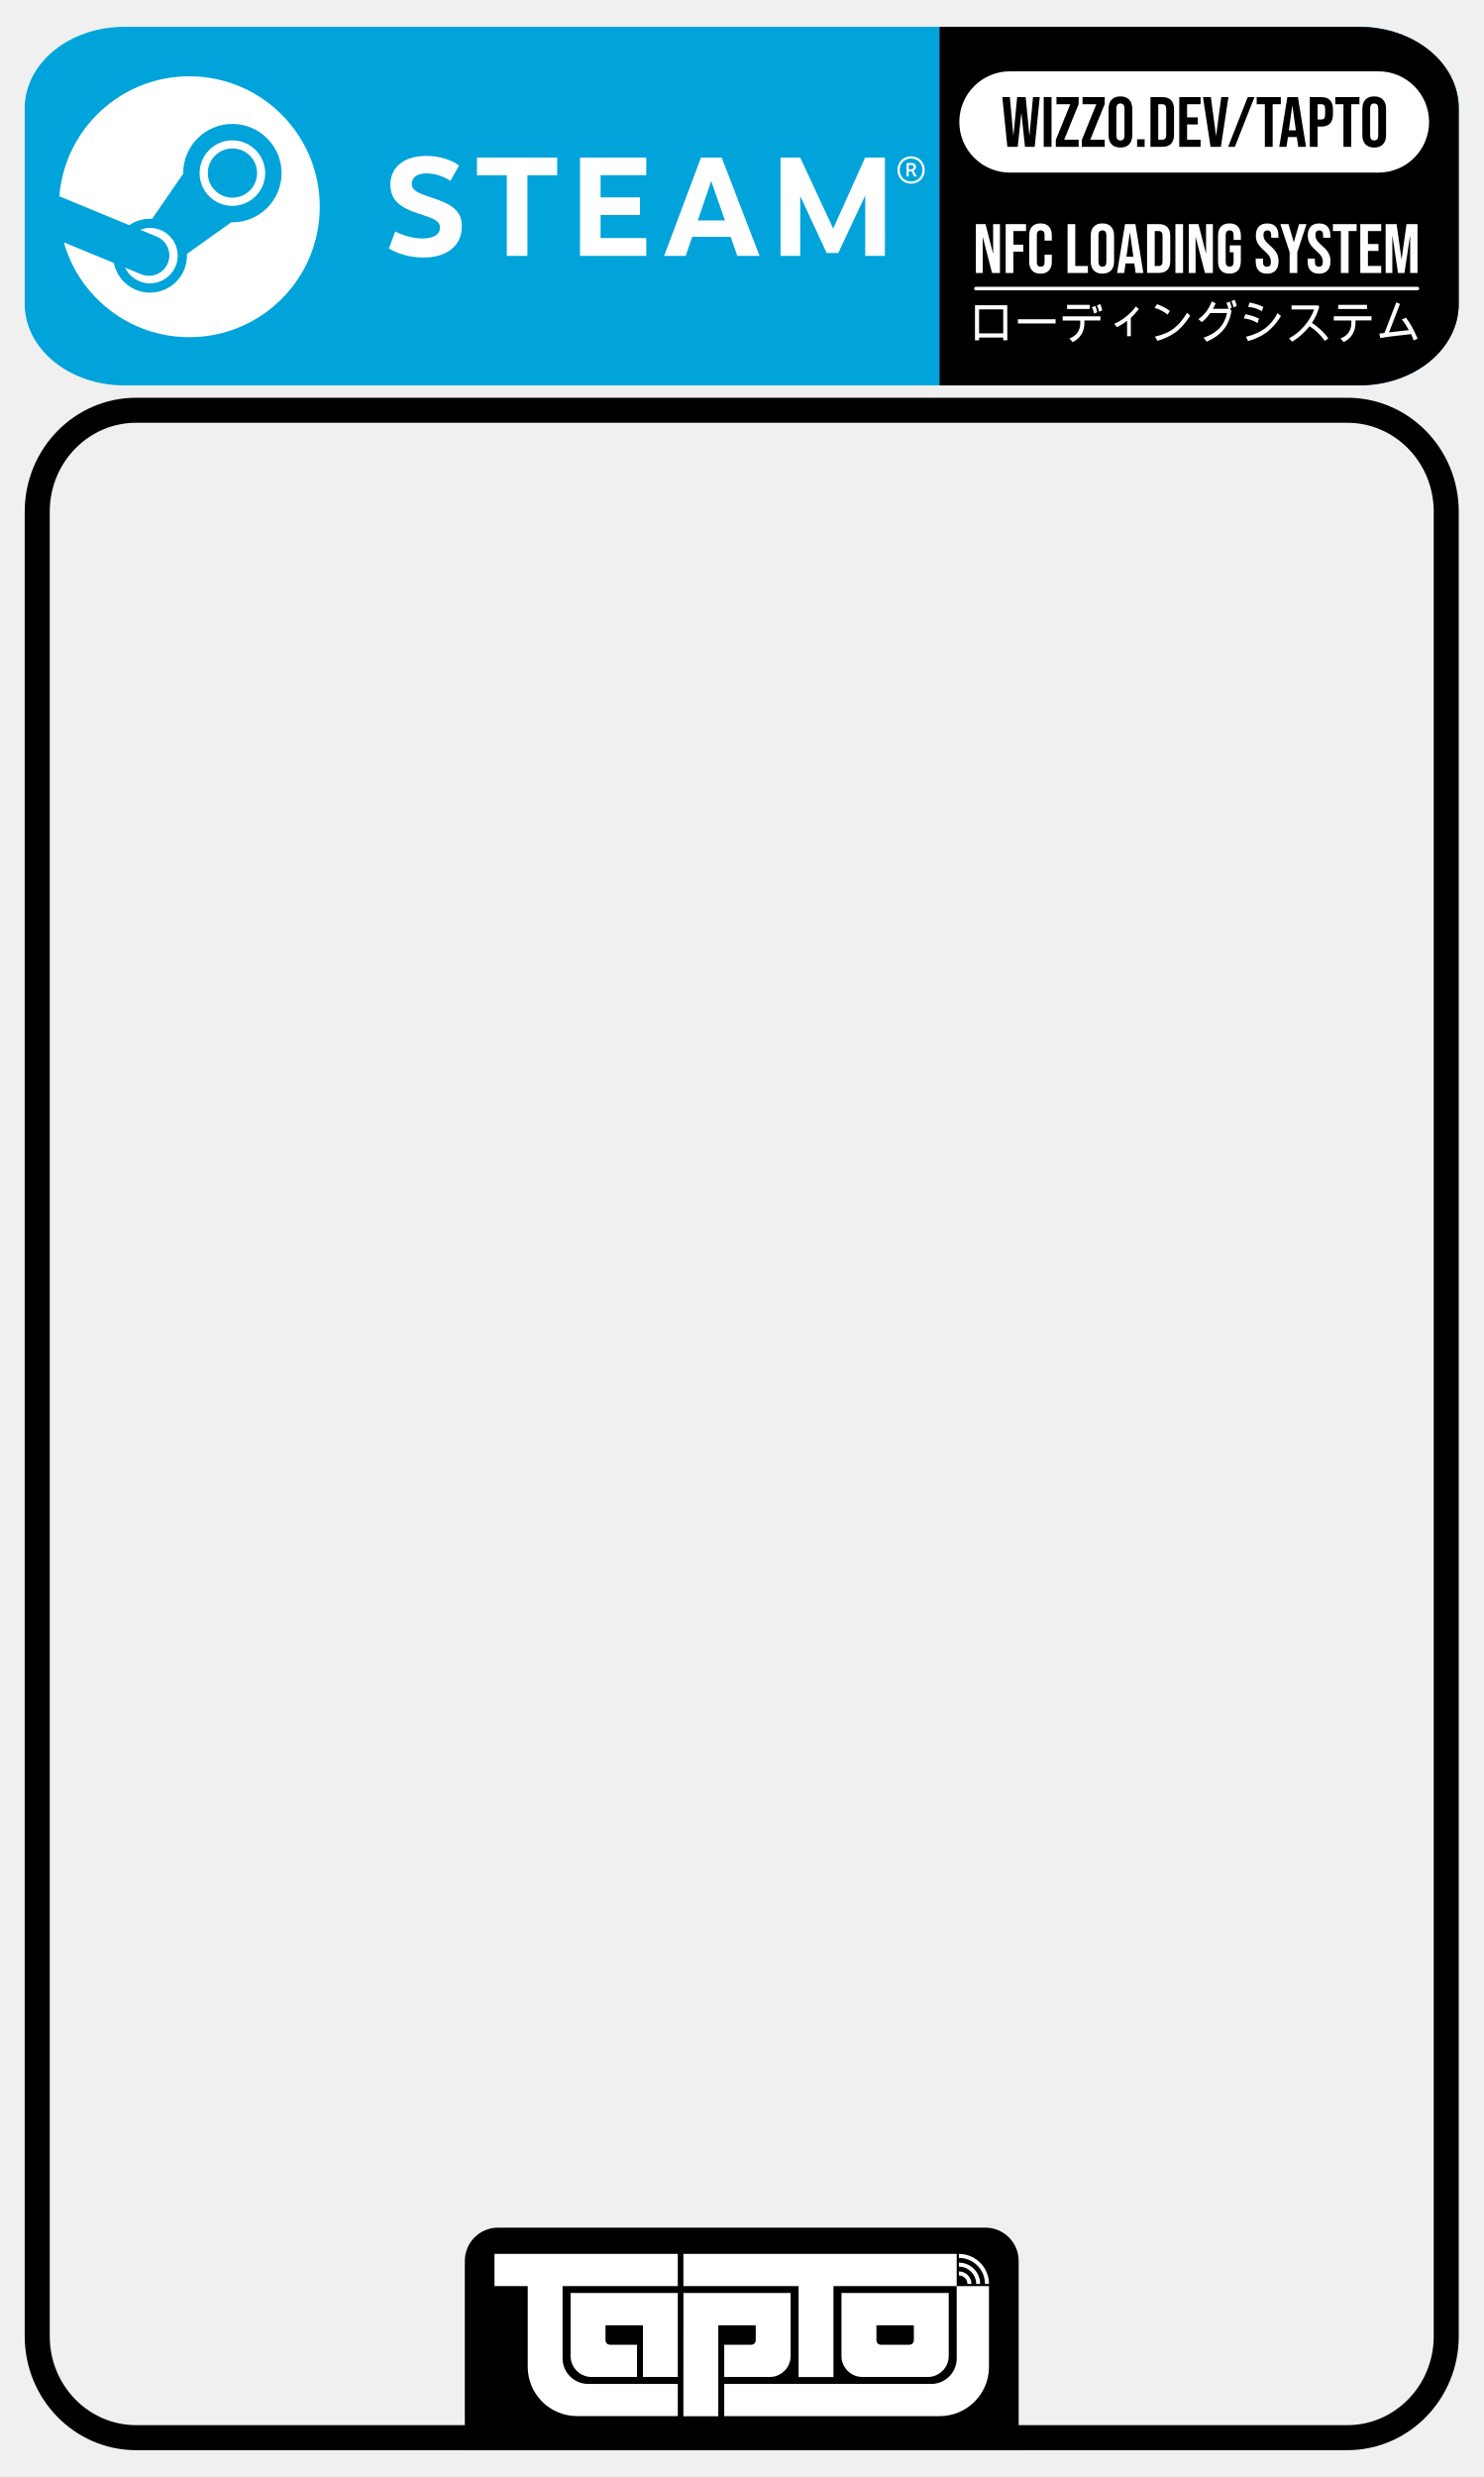
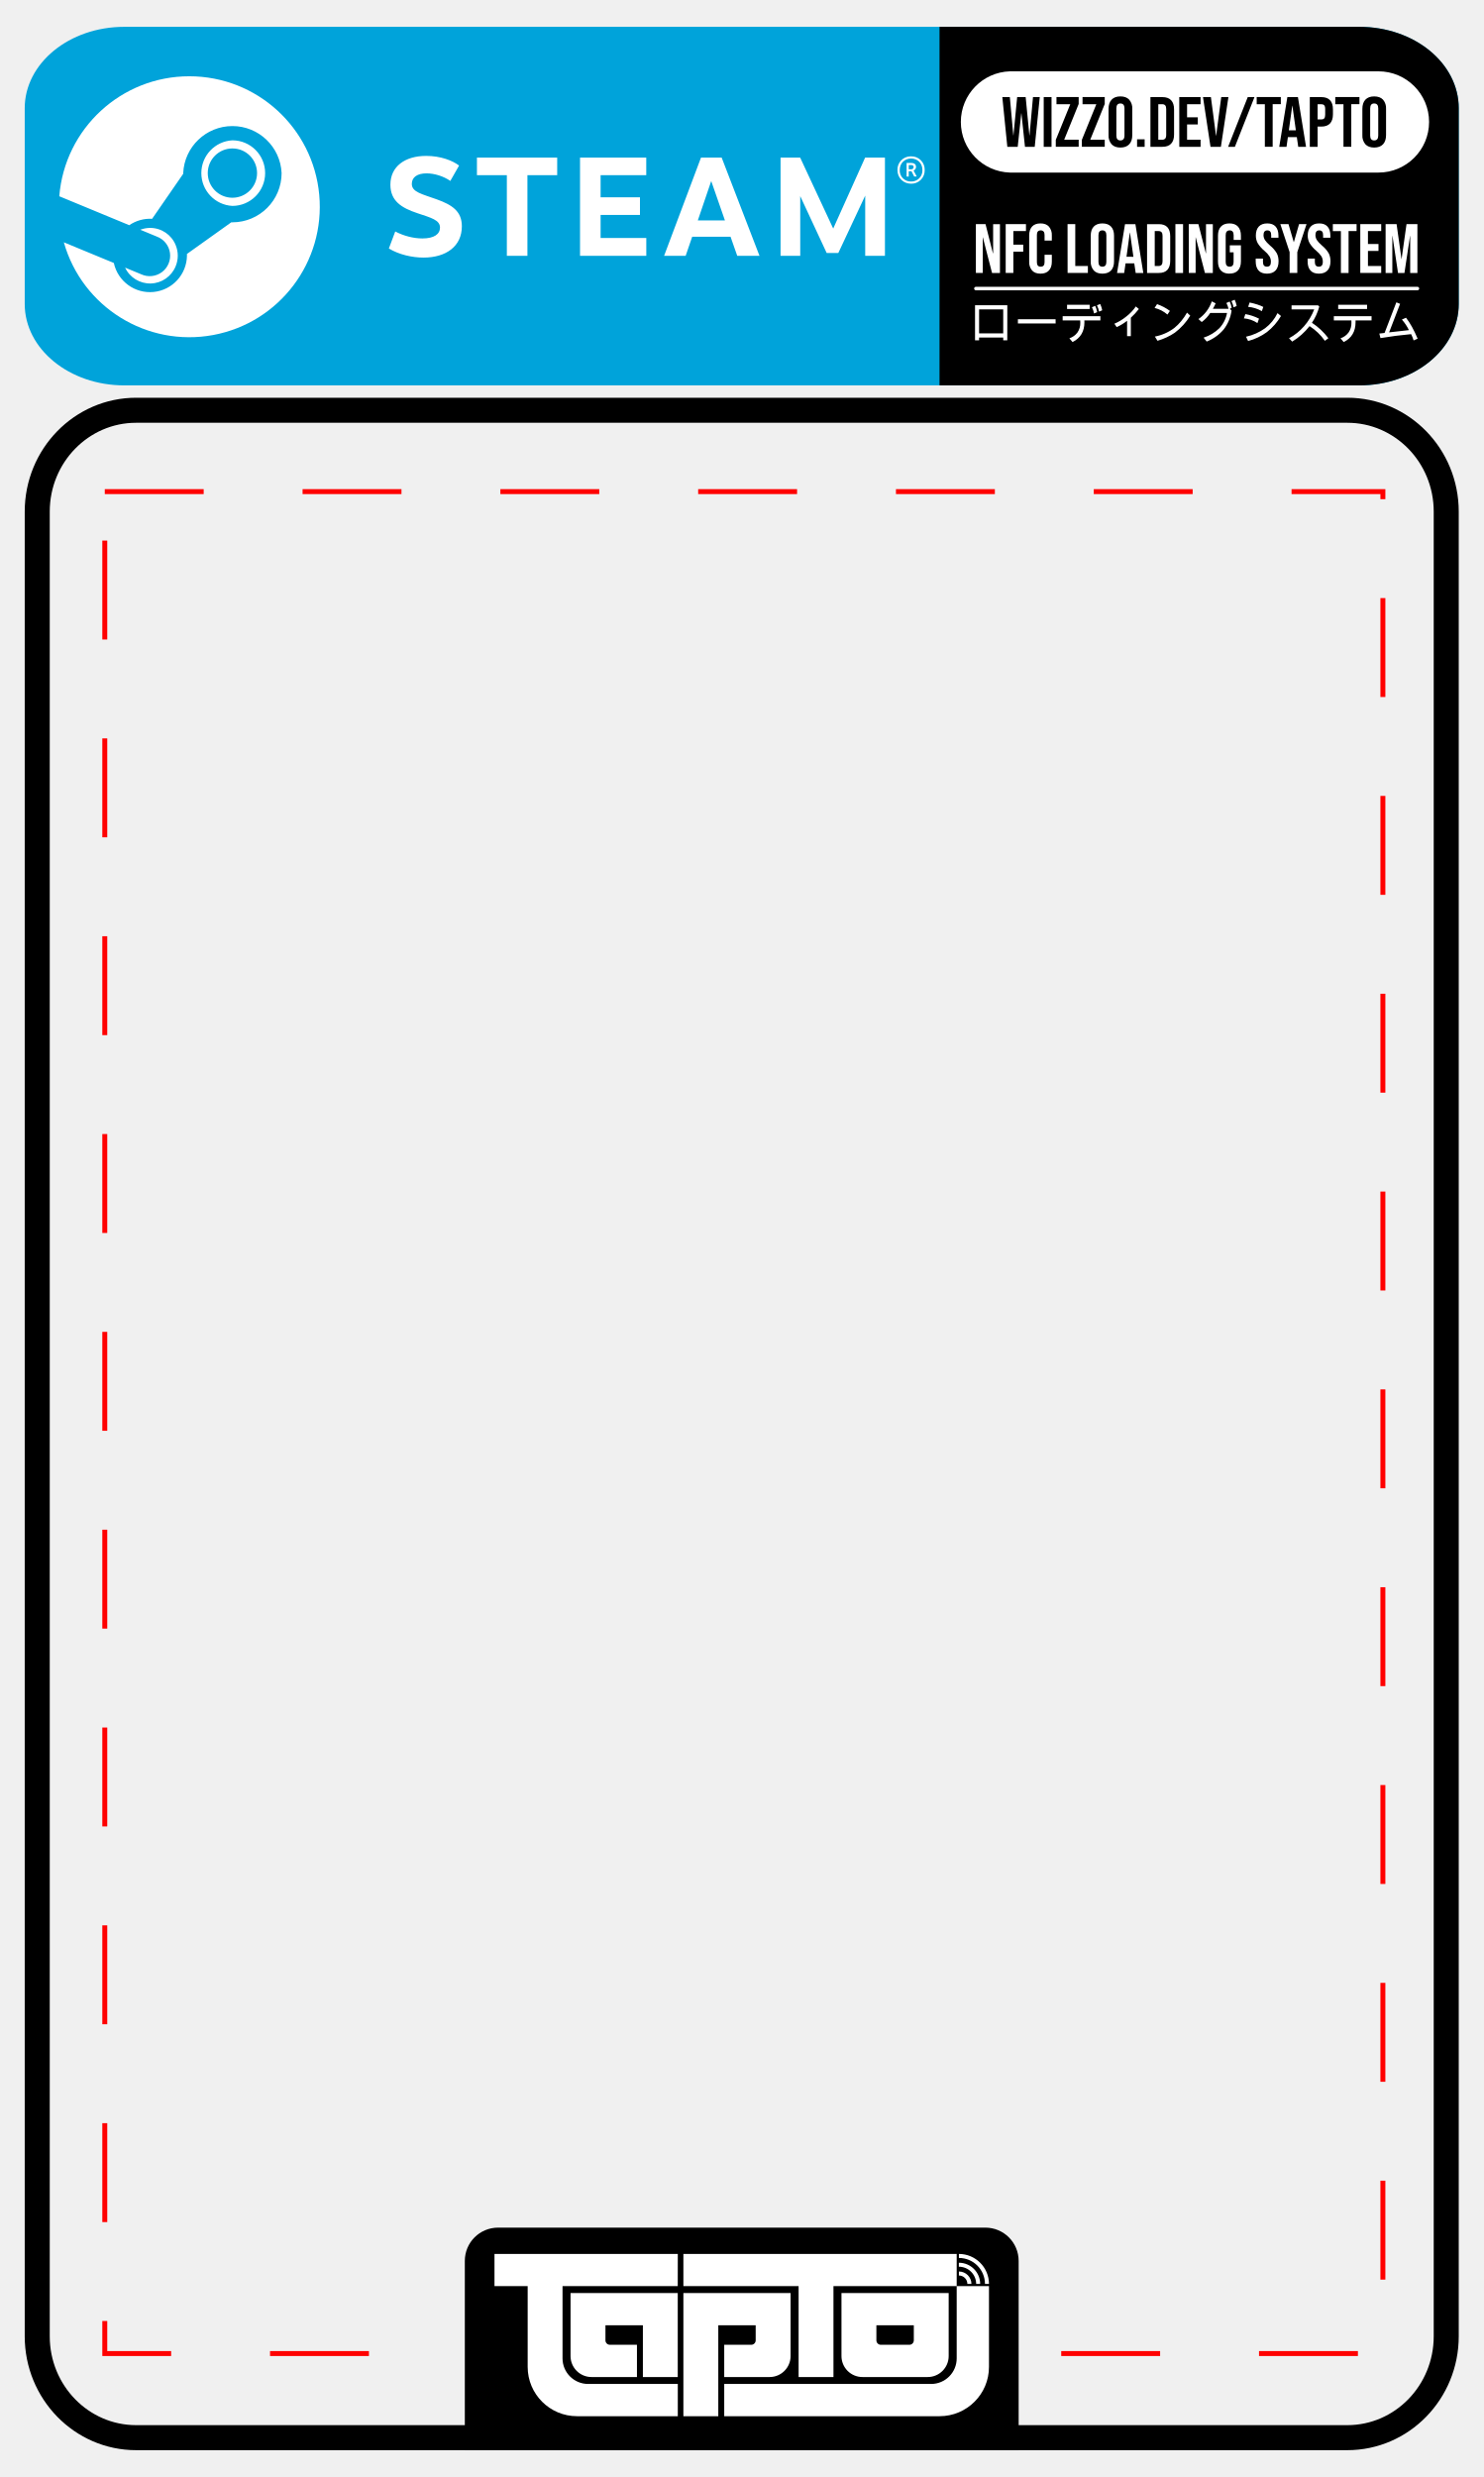
- <svg xmlns="http://www.w3.org/2000/svg" width="354" height="591" viewBox="0 0 30 50" version="1.1" id="svg1" xml:space="preserve">
-   <g id="layer2" style="display:inline">
-     <rect id="rect1-9" width="29.832" height="49.832" x="0.084" y="0.084" ry="2.797" rx="2.797" fill="transparent" stroke-width="0" stroke="none" />
+ <svg xmlns="http://www.w3.org/2000/svg" width="354" height="591" viewBox="0 0 30 50" xml:space="preserve">
+   <rect id="placeholder" zaparoo-placeholder="main" x="2.119" y="9.898" width="25.847" height="37.648" fill="none" stroke="red" stroke-dasharray="2 2" stroke-width="0.1" zaparoo-fill-strategy="fit" />
+   <rect width="29.832" height="49.832" x=".084" y=".084" ry="2.797" rx="2.797" fill="none" opacity="0" />
+   <rect width="28.494" fill="none" stroke="#000" stroke-width=".506" height="40.994" x=".753" y="8.253" ry="2.05" rx="2" />
+   <path d="M10.074 45c-.373 0-.674.3-.674.674V49.5H20.6v-3.826c0-.373-.301-.674-.675-.674h-9.85z" />
+   <path fill="#fff" d="M19.347 46.183h-2.492v1.838h-.705v-1.838h-2.33v-.651h5.527zm0 0H20v1.633c0 .55-.447.997-.999.997h-4.355v-.652h4.184a.517.517 0 0 0 .517-.517zm.045-.215v-.081c.14 0 .253.113.253.252h-.082a.171.171 0 0 0-.171-.171zm.349.17a.35.35 0 0 0-.35-.348v-.08a.43.43 0 0 1 .431.429zm.178 0a.527.527 0 0 0-.527-.525v-.081c.335 0 .608.272.608.607zm-6.213.045h-2.33v1.461c0 .286.232.517.518.517h1.813v.652H11.67a.998.998 0 0 1-.999-.997v-1.633H10v-.651h3.707zm-2.168.14h2.168v1.698h-.705v-1.046h-.757v.304c0 .05.04.09.09.09h.547v.652h-.918a.424.424 0 0 1-.425-.424zm2.282 0h2.168v1.274c0 .234-.19.424-.424.424h-.918v-.652h.546c.05 0 .09-.04.09-.09v-.304h-.756v1.838h-.706Zm5.365 0v1.274c0 .234-.19.424-.424.424h-1.319a.424.424 0 0 1-.425-.424v-1.274zm-.705.652h-.757v.304c0 .05.04.09.09.09h.577c.05 0 .09-.04.09-.09z" />
+   <rect width="29" height="7.25" x=".5" y=".5" ry="1.646" rx="2.012" fill="#00a3da" />
+   <path d="M19 .5v7.25h8.488c1.115 0 2.012-.734 2.012-1.646V2.146C29.5 1.234 28.603.5 27.488.5H19z" />
+   <path d="M20.37 6.839h-.082v-.057H19.8v.057h-.082v-.71h.653zm-.082-.141v-.484H19.8v.484zm1.06-.2h-.763v-.085h.762zm.942-.267-.063.028a.447.447 0 0 0-.044-.127l.066-.028a.52.52 0 0 1 .041.127zm-.254-.026h-.457V6.12h.457zm.152.064-.063.027a.468.468 0 0 0-.043-.126l.066-.028c.017.034.03.077.04.127zm.065.167h-.324l.001.038c0 .187-.08.32-.24.4l-.064-.076a.331.331 0 0 0 .165-.12.33.33 0 0 0 .056-.193l-.002-.049h-.355v-.085h.763zm.778-.23a1.406 1.406 0 0 1-.162.176v.372h-.076v-.31a1.022 1.022 0 0 1-.21.128l-.047-.069a.978.978 0 0 0 .244-.148.895.895 0 0 0 .19-.201zm.628.038-.05.074a.623.623 0 0 0-.26-.134l.05-.077a.98.98 0 0 1 .26.137zm.411.096a1.23 1.23 0 0 1-.312.345c-.103.07-.22.125-.35.163l-.053-.085a.942.942 0 0 0 .393-.174c.098-.079.184-.182.257-.31zm.94-.195-.063.027a.46.46 0 0 0-.044-.126l.066-.028a.51.51 0 0 1 .04.127zm-.102.038-.037.018.035.036a.804.804 0 0 1-.158.38.866.866 0 0 1-.345.247l-.063-.079a.8.8 0 0 0 .32-.192.613.613 0 0 0 .154-.307h-.34a.67.67 0 0 1-.172.183l-.066-.06a.72.72 0 0 0 .27-.358l.078.04a.86.86 0 0 1-.056.11h.316a.462.462 0 0 0-.043-.117l.067-.029a.51.51 0 0 1 .04.127zm.64-.02-.03.086a.677.677 0 0 0-.277-.087l.03-.088c.116.025.21.055.277.09zm.357.184a1.157 1.157 0 0 1-.284.325 1.12 1.12 0 0 1-.381.181l-.042-.087a1.04 1.04 0 0 0 .387-.172.842.842 0 0 0 .25-.305zm-.444.054-.032.089a.573.573 0 0 0-.274-.095l.03-.086a.959.959 0 0 1 .276.092zm1.402.395-.07.053a1.101 1.101 0 0 0-.31-.297 1.308 1.308 0 0 1-.351.313l-.064-.068c.115-.062.217-.143.304-.243.088-.1.156-.214.205-.34h-.458v-.082h.536l.025.025c-.034.12-.083.23-.149.327.127.083.238.187.332.311zm.783-.591h-.584V6.12h.584zm.091.231h-.324v.038c0 .187-.079.32-.239.4l-.065-.076a.331.331 0 0 0 .165-.12.33.33 0 0 0 .056-.193l-.001-.049h-.355v-.085h.763zm.931.37-.081.035a.792.792 0 0 0-.05-.127 8.165 8.165 0 0 0-.62.08l-.023-.092L28 6.69l.238-.619.076.03-.222.577.4-.045a.92.92 0 0 0-.142-.214l.084-.037c.082.105.16.246.235.424zm-8.933-.979a.035.035 0 1 1 0-.07h8.93a.035.035 0 0 1 0 .07zm0-1.338h.195l.15.591h.004v-.59h.138v.987h-.16l-.186-.721h-.002v.72h-.139zm.603 0h.41v.141h-.255v.275h.2v.141h-.2v.43h-.155zm.704 1.002c-.074 0-.131-.021-.17-.064a.255.255 0 0 1-.059-.179v-.53c0-.077.02-.137.059-.18.039-.042.096-.063.17-.063.074 0 .13.021.17.064a.255.255 0 0 1 .059.179v.104h-.147v-.114c0-.061-.026-.092-.078-.092-.052 0-.077.03-.077.092v.552c0 .06.025.09.077.09s.078-.03.078-.09v-.151h.147v.14c0 .076-.02.136-.059.178-.04.043-.096.064-.17.064zm.547-1.002h.156v.847H22v.14h-.41zm.705 1.002c-.077 0-.135-.022-.175-.065a.259.259 0 0 1-.061-.183v-.52c0-.079.02-.14.06-.183.041-.043.1-.065.176-.065.076 0 .134.022.175.065.04.043.06.104.06.183v.52c0 .079-.02.14-.06.183-.04.043-.1.065-.175.065zm0-.141c.053 0 .08-.033.08-.098v-.539c0-.064-.027-.097-.08-.097-.054 0-.08.033-.08.097v.54c0 .064.026.097.08.097zm.457-.86h.21l.16.987h-.154l-.029-.196v.002h-.176l-.028.194h-.144Zm.17.66-.07-.489h-.003l-.067.488zm.276-.66h.237c.077 0 .135.02.173.061.039.042.058.102.058.182v.5c0 .08-.02.14-.058.182-.038.041-.096.062-.173.062h-.237zm.234.846c.025 0 .045-.008.059-.023.013-.015.02-.04.02-.073v-.514c0-.034-.006-.058-.02-.073-.014-.015-.034-.023-.06-.023h-.078v.706Zm.339-.847h.155v.988h-.155zm.27 0h.195l.151.591h.003v-.59h.138v.987h-.16l-.186-.721h-.002v.72h-.138zm.823 1.002c-.075 0-.132-.021-.172-.064-.04-.043-.06-.104-.06-.184v-.52c0-.08.02-.141.06-.184.04-.043.097-.064.172-.064.075 0 .133.021.172.064.04.043.06.104.06.184v.085h-.147v-.095c0-.064-.027-.097-.08-.097-.054 0-.081.033-.081.097v.54c0 .065.027.097.08.097.054 0 .08-.032.08-.096V5.06h-.077v-.142h.225v.324c0 .08-.02.14-.06.184-.04.043-.096.064-.172.064zm.76 0c-.076 0-.133-.021-.171-.064-.039-.043-.058-.104-.058-.184v-.057h.147v.068c0 .064.026.096.08.096.026 0 .046-.008.06-.023.014-.016.02-.041.02-.076a.21.21 0 0 0-.028-.11.522.522 0 0 0-.104-.113.624.624 0 0 1-.134-.153.312.312 0 0 1-.038-.154c0-.079.02-.139.059-.182.04-.043.097-.064.172-.064.074 0 .13.021.169.064.038.043.057.104.057.184v.041h-.147v-.05c0-.034-.006-.06-.02-.075-.013-.015-.032-.023-.058-.023-.051 0-.077.032-.077.095 0 .035.01.069.029.1.019.03.054.068.105.113a.58.58 0 0 1 .134.154c.024.046.036.1.036.162 0 .08-.02.143-.06.186-.04.043-.098.065-.174.065zm.457-.435-.188-.567h.165l.106.363h.003l.105-.363h.151l-.187.567v.42h-.155zm.592.435c-.075 0-.132-.021-.17-.064-.04-.043-.058-.104-.058-.184v-.057h.146v.068c0 .064.027.096.08.096.027 0 .047-.008.06-.023.014-.016.021-.041.021-.076a.21.21 0 0 0-.028-.11.521.521 0 0 0-.104-.113.625.625 0 0 1-.134-.153.312.312 0 0 1-.039-.154c0-.079.02-.139.06-.182.04-.043.097-.064.172-.064.074 0 .13.021.168.064.039.043.058.104.058.184v.041h-.147v-.05c0-.034-.006-.06-.02-.075-.013-.015-.032-.023-.058-.023-.052 0-.077.032-.077.095 0 .035.01.069.029.1.019.03.054.068.105.113a.58.58 0 0 1 .134.154c.024.046.036.1.036.162 0 .08-.02.143-.06.186-.04.043-.098.065-.174.065zm.445-.86h-.163v-.142h.48v.141h-.162v.847h-.155Zm.392-.142h.423v.141h-.268v.261h.213v.141h-.213v.304h.268v.14h-.423zm.512 0h.222l.099.707h.002l.1-.707h.22v.988h-.146v-.748h-.003l-.113.748h-.13l-.112-.748h-.003v.748h-.136z" clip-rule="evenodd" fill="#fff" fill-rule="evenodd" />
+   <g clip-rule="evenodd" fill-rule="evenodd" stroke-linejoin="round" stroke-miterlimit="2">
+     <path d="M28.9 2.423c0 .566-.459 1.024-1.023 1.024h-7.454a1.024 1.024 0 0 1 0-2.047h7.454c.564 0 1.023.459 1.023 1.023z" fill="#fff" />
+     <path d="M20.27 1.921h.152l.07.773h.003l.075-.773h.172l.075.773h.003l.07-.773h.137l-.102 1.005h-.197l-.072-.677h-.003l-.072.677h-.21zm.837 0h.158v1.005h-.158zm.244.865.293-.721h-.279V1.92h.449v.14l-.293.722h.293v.143h-.463zm.527 0 .293-.721h-.279V1.92h.449v.14l-.293.722h.293v.143h-.463zm.78.155c-.078 0-.137-.022-.178-.066a.263.263 0 0 1-.062-.187V2.16c0-.08.02-.143.062-.187.041-.044.1-.066.178-.066.077 0 .137.022.178.066a.263.263 0 0 1 .062.187v.528c0 .08-.02.143-.062.187-.041.044-.1.066-.178.066zm0-.144c.054 0 .082-.033.082-.099v-.549c0-.066-.028-.099-.082-.099-.055 0-.082.033-.082.1v.548c0 .066.027.099.082.099zm.337-.023h.153v.152h-.153zm.27-.853h.242c.078 0 .137.021.176.063.04.042.06.104.06.186v.508c0 .081-.02.143-.06.185-.039.042-.098.063-.176.063h-.242zm.239.862c.026 0 .045-.008.06-.023.013-.016.02-.04.02-.075v-.523c0-.034-.007-.059-.02-.074-.015-.016-.034-.023-.06-.023h-.08v.718zm.344-.862h.431v.144h-.273v.265h.217v.144h-.217v.309h.273v.143h-.43zm.48 0h.16l.103.78h.003l.103-.78h.145l-.152 1.005h-.21zm.905 0h.136l-.396 1.005h-.137zm.346.144h-.165V1.92h.488v.144h-.165v.861h-.158zm.455-.144h.214l.164 1.005h-.158l-.029-.2v.004h-.18l-.028.196h-.147zm.172.672-.07-.497h-.003l-.069.497zm.282-.672h.233c.078 0 .137.021.176.063.04.042.059.104.059.186v.099c0 .081-.02.143-.059.185-.04.042-.098.063-.176.063h-.075v.41h-.158zm.233.452c.025 0 .045-.007.058-.021.013-.014.02-.039.02-.073v-.12c0-.034-.007-.058-.02-.073-.013-.014-.033-.021-.058-.021h-.075v.308zm.448-.308h-.166V1.92h.489v.144h-.165v.861h-.158zm.621.876c-.077 0-.136-.022-.178-.066a.263.263 0 0 1-.061-.187V2.16c0-.08.02-.143.061-.187.042-.044.1-.066.178-.066.078 0 .137.022.179.066a.263.263 0 0 1 .061.187v.528c0 .08-.02.143-.061.187-.042.044-.101.066-.179.066zm0-.144c.055 0 .082-.033.082-.099v-.549c0-.066-.027-.099-.082-.099-.054 0-.081.033-.081.1v.548c0 .066.027.099.081.099z" />
  </g>
-   <g id="layer3">
-     <rect style="display:inline;fill:none;stroke:#000000;stroke-width:0.506;stroke-linejoin:bevel;stroke-miterlimit:0;stroke-dasharray:none" id="rect3" width="28.494" height="40.994" x="0.753" y="8.253" ry="2.05" rx="2" />
-     <path id="rect5" style="fill:#000000;fill-opacity:1;stroke:none;stroke-width:0.115;stroke-linecap:square;stroke-linejoin:miter;stroke-miterlimit:0.3;stroke-dasharray:none" d="M 10.074 45 C 9.701 45 9.4 45.301 9.4 45.674 L 9.4 48.5 L 9.4 48.825 L 9.4 49.5 L 10.074 49.5 L 19.925 49.5 L 20.6 49.5 L 20.6 48.825 L 20.6 48.5 L 20.6 45.674 C 20.6 45.301 20.299 45 19.925 45 L 10.074 45 z " />
-     <path id="TapTo-Logo" d="m 19.347,46.183 h -2.492 v 1.838 h -0.705 v -1.838 h -2.33 v -0.652 h 5.527 z m 0,0 H 20 v 1.632 c 0,0.551 -0.447,0.997 -0.999,0.997 H 14.646 v -0.651 h 4.184 c 0.286,0 0.518,-0.231 0.518,-0.517 z m 0.045,-0.216 v -0.081 c 0.139,0 0.253,0.113 0.253,0.252 h -0.081 c 0,-0.094 -0.077,-0.171 -0.171,-0.171 z m 0.349,0.171 c 0,-0.192 -0.157,-0.349 -0.349,-0.349 v -0.081 c 0.237,0 0.43,0.193 0.43,0.43 z m 0.178,0 c 0,-0.29 -0.236,-0.526 -0.527,-0.526 v -0.081 c 0.335,0 0.608,0.272 0.608,0.607 z m -6.212,0.044 h -2.33 v 1.461 c 0,0.285 0.232,0.517 0.518,0.517 h 1.812 v 0.651 h -2.036 c -0.552,0 -0.999,-0.446 -0.999,-0.997 V 46.183 H 10 v -0.652 h 3.707 z m -2.168,0.14 h 2.168 v 1.698 h -0.705 v -1.046 h -0.757 v 0.304 c 0,0.05 0.04,0.09 0.09,0.09 h 0.547 v 0.652 h -0.918 c -0.234,0 -0.425,-0.19 -0.425,-0.424 z m 2.282,0 h 2.168 v 1.274 c 0,0.234 -0.19,0.424 -0.425,0.424 h -0.918 v -0.652 h 0.547 c 0.05,0 0.09,-0.04 0.09,-0.09 V 46.975 h -0.757 v 1.838 H 13.82 Z m 5.365,0 v 1.274 c 0,0.234 -0.19,0.424 -0.425,0.424 h -1.319 c -0.235,0 -0.425,-0.19 -0.425,-0.424 v -1.274 z m -0.705,0.652 h -0.757 v 0.304 c 0,0.05 0.04,0.09 0.09,0.09 h 0.577 c 0.05,0 0.09,-0.04 0.09,-0.09 z" style="clip-rule:evenodd;fill:#ffffff;fill-rule:evenodd;stroke-width:0.037;stroke-linejoin:round;stroke-miterlimit:2" />
-   </g>
-   <g id="layer1">
-     <rect style="display:inline;fill:#00a3da;fill-opacity:1;stroke:none;stroke-width:0.15;stroke-linejoin:bevel;stroke-miterlimit:0;stroke-dasharray:none" id="rect2" width="29" height="7.25" x="0.5" y="0.5" ry="1.646" rx="2.012" />
-     <path id="path10" style="display:inline;fill:#000000;fill-opacity:1;stroke:none;stroke-width:0.15;stroke-linejoin:bevel;stroke-miterlimit:0;stroke-dasharray:none" d="M 19 0.5 L 19 7.75 L 27.488 7.75 C 28.603 7.75 29.5 7.016 29.5 6.104 L 29.5 2.146 C 29.5 1.234 28.603 0.5 27.488 0.5 L 19 0.5 z " />
-     <path id="NFC-Loading-System" d="m 20.371,6.839 h -0.083 v -0.057 h -0.488 v 0.057 h -0.083 V 6.13 h 0.653 z M 20.288,6.698 V 6.214 h -0.488 v 0.484 z m 1.059,-0.2 h -0.762 v -0.085 h 0.762 z m 0.943,-0.266 -0.063,0.028 c -0.011,-0.052 -0.026,-0.094 -0.044,-0.126 l 0.067,-0.028 c 0.017,0.034 0.03,0.077 0.041,0.127 z m -0.254,-0.026 h -0.457 v -0.085 h 0.457 z m 0.153,0.064 -0.063,0.027 c -0.011,-0.052 -0.026,-0.094 -0.044,-0.126 l 0.067,-0.028 c 0.017,0.034 0.03,0.077 0.04,0.127 z m 0.065,0.168 h -0.324 c 9.05e-4,0.007 0.001,0.02 0.001,0.038 0,0.187 -0.08,0.32 -0.24,0.4 l -0.065,-0.075 c 0.073,-0.026 0.128,-0.066 0.165,-0.12 0.037,-0.054 0.056,-0.118 0.056,-0.193 0,-0.022 -9.05e-4,-0.038 -0.002,-0.049 h -0.355 v -0.085 h 0.763 z m 0.777,-0.231 c -0.068,0.084 -0.122,0.143 -0.162,0.176 v 0.373 h -0.076 V 6.444 c -0.073,0.056 -0.143,0.099 -0.21,0.128 l -0.047,-0.069 c 0.08,-0.032 0.161,-0.082 0.243,-0.148 0.082,-0.066 0.146,-0.133 0.19,-0.201 z m 0.628,0.039 -0.049,0.073 c -0.074,-0.064 -0.161,-0.109 -0.261,-0.134 l 0.05,-0.077 c 0.105,0.039 0.192,0.085 0.259,0.137 z m 0.411,0.096 c -0.105,0.16 -0.209,0.275 -0.312,0.345 -0.103,0.07 -0.22,0.125 -0.35,0.162 l -0.052,-0.085 c 0.163,-0.036 0.294,-0.094 0.392,-0.173 0.098,-0.079 0.184,-0.183 0.257,-0.31 z m 0.939,-0.196 -0.063,0.027 c -0.011,-0.052 -0.026,-0.094 -0.044,-0.126 l 0.066,-0.029 c 0.017,0.034 0.03,0.077 0.04,0.127 z m -0.101,0.038 -0.038,0.019 0.035,0.035 c -0.025,0.152 -0.077,0.278 -0.158,0.38 -0.081,0.101 -0.196,0.184 -0.345,0.248 l -0.063,-0.079 c 0.136,-0.047 0.243,-0.111 0.32,-0.192 0.077,-0.08 0.129,-0.183 0.155,-0.308 h -0.34 c -0.058,0.085 -0.115,0.146 -0.172,0.183 l -0.067,-0.06 c 0.123,-0.084 0.212,-0.203 0.27,-0.358 l 0.079,0.039 c -0.017,0.041 -0.036,0.078 -0.056,0.111 h 0.315 c -0.012,-0.049 -0.026,-0.088 -0.042,-0.118 l 0.067,-0.029 c 0.017,0.034 0.03,0.077 0.04,0.127 z m 0.64,-0.019 -0.03,0.085 C 25.439,6.202 25.346,6.173 25.241,6.162 l 0.03,-0.088 c 0.117,0.025 0.21,0.055 0.278,0.09 z m 0.357,0.183 c -0.084,0.137 -0.179,0.246 -0.284,0.325 -0.105,0.079 -0.232,0.14 -0.381,0.181 l -0.042,-0.087 c 0.155,-0.037 0.284,-0.094 0.388,-0.172 0.103,-0.078 0.186,-0.18 0.249,-0.306 z m -0.444,0.054 -0.032,0.089 c -0.07,-0.051 -0.162,-0.082 -0.274,-0.095 l 0.029,-0.085 c 0.113,0.022 0.205,0.052 0.277,0.091 z m 1.402,0.395 -0.071,0.054 c -0.088,-0.124 -0.191,-0.223 -0.309,-0.297 -0.096,0.123 -0.213,0.227 -0.351,0.313 l -0.064,-0.068 c 0.115,-0.062 0.217,-0.143 0.304,-0.244 0.088,-0.1 0.156,-0.214 0.205,-0.34 h -0.458 v -0.081 l 0.536,-0.001 0.025,0.026 c -0.033,0.12 -0.083,0.229 -0.148,0.327 0.127,0.083 0.238,0.187 0.332,0.311 z m 0.782,-0.591 h -0.583 v -0.085 h 0.583 z m 0.091,0.231 h -0.324 c 0.001,0.007 0.001,0.02 0.001,0.038 0,0.187 -0.08,0.32 -0.24,0.4 l -0.065,-0.075 c 0.073,-0.026 0.128,-0.066 0.165,-0.12 0.037,-0.054 0.056,-0.118 0.056,-0.193 0,-0.022 -0.001,-0.038 -0.001,-0.049 h -0.355 v -0.085 h 0.763 z m 0.931,0.369 -0.081,0.035 c -0.011,-0.039 -0.027,-0.081 -0.049,-0.127 -0.307,0.032 -0.514,0.058 -0.622,0.08 l -0.022,-0.091 0.105,-0.012 0.238,-0.619 0.076,0.03 -0.222,0.576 0.399,-0.045 c -0.051,-0.098 -0.098,-0.169 -0.141,-0.214 l 0.085,-0.038 c 0.082,0.105 0.16,0.247 0.235,0.424 z M 19.735,5.827 c -0.019,0 -0.035,-0.016 -0.035,-0.035 0,-0.019 0.016,-0.035 0.035,-0.035 h 8.93 c 0.019,0 0.035,0.016 0.035,0.035 0,0.019 -0.016,0.035 -0.035,0.035 z m 0,-1.338 h 0.195 l 0.151,0.591 h 0.003 V 4.489 h 0.138 V 5.477 H 20.062 L 19.876,4.756 h -0.003 V 5.477 h -0.138 z m 0.603,0 h 0.411 v 0.141 h -0.255 v 0.275 h 0.2 V 5.046 H 20.493 V 5.477 h -0.155 z m 0.704,1.002 c -0.074,0 -0.131,-0.021 -0.17,-0.064 -0.039,-0.042 -0.059,-0.102 -0.059,-0.179 V 4.718 c 0,-0.077 0.02,-0.137 0.059,-0.179 0.039,-0.042 0.096,-0.064 0.17,-0.064 0.074,0 0.131,0.021 0.17,0.064 0.039,0.042 0.059,0.102 0.059,0.179 v 0.104 h -0.147 V 4.708 c 0,-0.061 -0.026,-0.092 -0.078,-0.092 -0.052,0 -0.078,0.031 -0.078,0.092 v 0.552 c 0,0.06 0.026,0.09 0.078,0.09 0.052,0 0.078,-0.03 0.078,-0.09 V 5.109 H 21.271 V 5.248 c 0,0.077 -0.02,0.137 -0.059,0.179 -0.039,0.042 -0.096,0.064 -0.17,0.064 z m 0.548,-1.002 h 0.155 v 0.847 h 0.255 V 5.477 h -0.411 z m 0.704,1.002 c -0.076,0 -0.135,-0.022 -0.175,-0.065 -0.04,-0.043 -0.061,-0.104 -0.061,-0.183 V 4.723 c 0,-0.079 0.02,-0.14 0.061,-0.183 0.04,-0.043 0.099,-0.065 0.175,-0.065 0.076,0 0.135,0.022 0.175,0.065 0.04,0.043 0.061,0.104 0.061,0.183 v 0.519 c 0,0.079 -0.02,0.14 -0.061,0.183 -0.04,0.043 -0.099,0.065 -0.175,0.065 z m 0,-0.141 c 0.054,0 0.08,-0.032 0.08,-0.097 V 4.713 c 0,-0.065 -0.027,-0.097 -0.08,-0.097 -0.054,0 -0.08,0.032 -0.08,0.097 v 0.539 c 0,0.065 0.027,0.097 0.08,0.097 z m 0.457,-0.861 h 0.21 l 0.161,0.988 h -0.155 l -0.028,-0.196 v 0.003 H 22.762 L 22.734,5.477 H 22.59 Z m 0.169,0.66 -0.069,-0.488 h -0.003 l -0.068,0.488 z m 0.277,-0.66 h 0.237 c 0.077,0 0.135,0.021 0.174,0.062 0.039,0.041 0.058,0.102 0.058,0.182 v 0.499 c 0,0.08 -0.019,0.141 -0.058,0.182 -0.039,0.041 -0.096,0.062 -0.174,0.062 h -0.237 z m 0.234,0.847 c 0.025,0 0.045,-0.008 0.059,-0.023 0.014,-0.015 0.02,-0.04 0.02,-0.073 V 4.726 c 0,-0.034 -0.006,-0.058 -0.02,-0.073 -0.014,-0.015 -0.033,-0.023 -0.059,-0.023 h -0.079 V 5.336 Z m 0.339,-0.847 h 0.155 V 5.477 h -0.155 z m 0.271,0 h 0.195 l 0.151,0.591 h 0.003 V 4.489 h 0.138 V 5.477 H 24.368 L 24.181,4.756 h -0.003 V 5.477 h -0.138 z m 0.823,1.002 c -0.075,0 -0.133,-0.021 -0.172,-0.064 C 24.652,5.384 24.632,5.323 24.632,5.243 V 4.723 c 0,-0.08 0.02,-0.141 0.059,-0.184 0.039,-0.043 0.097,-0.064 0.172,-0.064 0.075,0 0.133,0.021 0.172,0.064 0.039,0.043 0.059,0.104 0.059,0.184 v 0.085 h -0.147 v -0.095 c 0,-0.065 -0.027,-0.097 -0.08,-0.097 -0.054,0 -0.08,0.032 -0.08,0.097 v 0.54 c 0,0.064 0.027,0.096 0.08,0.096 0.054,0 0.08,-0.032 0.08,-0.096 v -0.193 h -0.078 V 4.919 h 0.224 v 0.323 c 0,0.08 -0.02,0.141 -0.059,0.184 -0.04,0.043 -0.097,0.064 -0.172,0.064 z m 0.759,0 c -0.075,0 -0.132,-0.021 -0.171,-0.064 -0.039,-0.043 -0.058,-0.104 -0.058,-0.184 v -0.056 h 0.147 v 0.068 c 0,0.064 0.027,0.096 0.08,0.096 0.026,0 0.046,-0.008 0.06,-0.023 0.014,-0.016 0.02,-0.041 0.02,-0.076 0,-0.041 -0.009,-0.078 -0.028,-0.109 -0.019,-0.032 -0.054,-0.069 -0.104,-0.114 -0.064,-0.056 -0.109,-0.107 -0.134,-0.153 -0.025,-0.046 -0.038,-0.097 -0.038,-0.155 0,-0.078 0.02,-0.139 0.059,-0.181 0.039,-0.043 0.097,-0.064 0.172,-0.064 0.074,0 0.131,0.021 0.169,0.064 0.038,0.043 0.057,0.104 0.057,0.184 v 0.041 H 25.707 v -0.051 c 0,-0.034 -0.006,-0.059 -0.02,-0.074 -0.013,-0.016 -0.033,-0.023 -0.058,-0.023 -0.052,0 -0.078,0.032 -0.078,0.095 0,0.036 0.01,0.069 0.029,0.1 0.019,0.031 0.054,0.069 0.105,0.113 0.065,0.056 0.11,0.108 0.134,0.154 0.024,0.046 0.037,0.1 0.037,0.162 0,0.081 -0.02,0.143 -0.06,0.186 -0.04,0.043 -0.098,0.065 -0.174,0.065 z M 26.08,5.056 25.892,4.489 h 0.165 l 0.106,0.363 h 0.003 L 26.271,4.489 h 0.151 L 26.235,5.056 V 5.477 h -0.155 z m 0.593,0.435 c -0.075,0 -0.132,-0.021 -0.171,-0.064 -0.039,-0.043 -0.058,-0.104 -0.058,-0.184 v -0.056 h 0.147 v 0.068 c 0,0.064 0.027,0.096 0.08,0.096 0.026,0 0.046,-0.008 0.06,-0.023 0.014,-0.016 0.02,-0.041 0.02,-0.076 0,-0.041 -0.009,-0.078 -0.028,-0.109 -0.019,-0.032 -0.054,-0.069 -0.104,-0.114 -0.064,-0.056 -0.109,-0.107 -0.134,-0.153 -0.025,-0.046 -0.038,-0.097 -0.038,-0.155 0,-0.078 0.02,-0.139 0.059,-0.181 0.039,-0.043 0.097,-0.064 0.172,-0.064 0.074,0 0.131,0.021 0.169,0.064 0.038,0.043 0.057,0.104 0.057,0.184 v 0.041 h -0.147 v -0.051 c 0,-0.034 -0.006,-0.059 -0.02,-0.074 -0.013,-0.016 -0.033,-0.023 -0.058,-0.023 -0.052,0 -0.078,0.032 -0.078,0.095 0,0.036 0.01,0.069 0.029,0.1 0.019,0.031 0.054,0.069 0.105,0.113 0.065,0.056 0.11,0.108 0.134,0.154 0.024,0.046 0.037,0.1 0.037,0.162 0,0.081 -0.02,0.143 -0.06,0.186 -0.04,0.043 -0.098,0.065 -0.174,0.065 z m 0.444,-0.861 h -0.162 V 4.489 h 0.48 V 4.63 H 27.272 V 5.477 H 27.117 Z M 27.509,4.489 h 0.423 V 4.63 H 27.664 V 4.891 h 0.213 v 0.141 h -0.213 v 0.303 h 0.268 V 5.477 h -0.423 z m 0.512,0 h 0.222 l 0.099,0.707 h 0.003 l 0.099,-0.707 h 0.222 V 5.477 H 28.518 V 4.729 h -0.003 l -0.113,0.748 h -0.13 L 28.16,4.729 h -0.003 V 5.477 h -0.135 z" style="clip-rule:evenodd;fill:#ffffff;fill-rule:evenodd;stroke-width:0.036;stroke-linejoin:round;stroke-miterlimit:2" />
-     <g id="Wizzo.dev-TapTo" style="clip-rule:evenodd;fill-rule:evenodd;stroke-linejoin:round;stroke-miterlimit:2" transform="matrix(0.0545977,0,0,0.0545977,-3.450502,-2.764603)">
-       <path d="m 592.525,95.023 v 0.009 c 0,10.346 -8.4,18.746 -18.745,18.746 H 437.27 c -10.345,0 -18.745,-8.4 -18.745,-18.746 v -0.009 c 0,-10.346 8.4,-18.745 18.745,-18.745 h 136.51 c 10.345,0 18.745,8.399 18.745,18.745 z" style="fill:#ffffff" id="path2" />
-       <path d="m 434.455,85.823 h 2.788 l 1.289,14.149 h 0.053 l 1.368,-14.149 h 3.156 l 1.368,14.149 h 0.052 l 1.289,-14.149 h 2.499 l -1.868,18.41 h -3.603 l -1.315,-12.414 h -0.053 l -1.315,12.414 h -3.84 z m 15.335,0 h 2.893 v 18.41 h -2.893 z m 4.471,15.832 5.366,-13.202 h -5.103 v -2.63 h 8.207 V 88.4 l -5.366,13.203 h 5.366 v 2.63 h -8.47 z m 9.653,0 5.366,-13.202 h -5.103 v -2.63 h 8.207 V 88.4 l -5.366,13.203 h 5.366 v 2.63 h -8.47 z m 14.283,2.841 c -1.421,0 -2.508,-0.403 -3.262,-1.21 -0.754,-0.806 -1.131,-1.946 -1.131,-3.419 v -9.678 c 0,-1.473 0.377,-2.613 1.131,-3.419 0.754,-0.807 1.841,-1.21 3.262,-1.21 1.42,0 2.507,0.403 3.261,1.21 0.754,0.806 1.131,1.946 1.131,3.419 v 9.678 c 0,1.473 -0.377,2.613 -1.131,3.419 -0.754,0.807 -1.841,1.21 -3.261,1.21 z m 0,-2.63 c 0.999,0 1.499,-0.605 1.499,-1.815 V 90.005 c 0,-1.21 -0.5,-1.815 -1.499,-1.815 -1,0 -1.5,0.605 -1.5,1.815 v 10.046 c 0,1.21 0.5,1.815 1.5,1.815 z m 6.181,-0.421 h 2.788 v 2.788 h -2.788 z m 4.945,-15.622 h 4.418 c 1.438,0 2.517,0.386 3.236,1.157 0.719,0.771 1.078,1.902 1.078,3.393 v 9.31 c 0,1.49 -0.359,2.621 -1.078,3.393 -0.719,0.771 -1.798,1.157 -3.236,1.157 h -4.418 z m 4.366,15.78 c 0.473,0 0.837,-0.14 1.091,-0.421 0.255,-0.28 0.382,-0.736 0.382,-1.368 v -9.573 c 0,-0.631 -0.127,-1.087 -0.382,-1.367 -0.254,-0.281 -0.618,-0.421 -1.091,-0.421 h -1.473 v 13.15 z m 6.312,-15.78 h 7.891 v 2.63 h -4.997 v 4.865 h 3.971 v 2.63 h -3.971 v 5.655 h 4.997 v 2.63 h -7.891 z m 8.786,0 h 2.919 l 1.894,14.281 h 0.053 l 1.893,-14.281 h 2.657 l -2.788,18.41 h -3.84 z m 16.57,0 h 2.499 l -7.26,18.41 h -2.498 z m 6.339,2.63 h -3.025 v -2.63 h 8.943 v 2.63 h -3.025 v 15.78 h -2.893 z m 8.338,-2.63 h 3.919 l 2.999,18.41 h -2.894 l -0.526,-3.656 v 0.053 h -3.288 l -0.526,3.603 h -2.682 z m 3.156,12.308 -1.288,-9.1 h -0.053 l -1.263,9.1 z m 5.156,-12.308 h 4.261 c 1.438,0 2.516,0.386 3.235,1.157 0.719,0.771 1.078,1.902 1.078,3.393 v 1.814 c 0,1.491 -0.359,2.622 -1.078,3.393 -0.719,0.772 -1.797,1.157 -3.235,1.157 h -1.368 v 7.496 h -2.893 z m 4.261,8.284 c 0.473,0 0.828,-0.131 1.065,-0.394 0.237,-0.263 0.355,-0.71 0.355,-1.341 v -2.183 c 0,-0.632 -0.118,-1.079 -0.355,-1.342 -0.237,-0.263 -0.592,-0.394 -1.065,-0.394 h -1.368 v 5.654 z m 8.206,-5.654 h -3.025 v -2.63 h 8.943 v 2.63 h -3.025 v 15.78 h -2.893 z m 11.389,16.043 c -1.42,0 -2.507,-0.403 -3.261,-1.21 -0.754,-0.806 -1.131,-1.946 -1.131,-3.419 v -9.678 c 0,-1.473 0.377,-2.613 1.131,-3.419 0.754,-0.807 1.841,-1.21 3.261,-1.21 1.421,0 2.508,0.403 3.262,1.21 0.754,0.806 1.131,1.946 1.131,3.419 v 9.678 c 0,1.473 -0.377,2.613 -1.131,3.419 -0.754,0.807 -1.841,1.21 -3.262,1.21 z m 0,-2.63 c 1,0 1.499,-0.605 1.499,-1.815 V 90.005 c 0,-1.21 -0.499,-1.815 -1.499,-1.815 -0.999,0 -1.499,0.605 -1.499,1.815 v 10.046 c 0,1.21 0.5,1.815 1.499,1.815 z" id="path3" />
-     </g>
-     <g id="g9" transform="matrix(0.05963395,0,0,0.05963395,1.140366,1.440366)">
-       <path id="path1" style="fill:#ffffff;fill-opacity:1" d="M 45.081 1.003 C 21.843 1.003 2.808 18.917 0.999 41.688 L 24.708 51.489 C 26.717 50.115 29.142 49.314 31.753 49.314 C 31.987 49.314 32.224 49.32 32.455 49.331 L 43.001 34.053 L 43.001 33.837 C 43.001 24.638 50.482 17.155 59.682 17.155 C 68.881 17.155 76.364 24.638 76.364 33.837 C 76.364 43.036 68.881 50.518 59.682 50.518 C 59.555 50.518 59.427 50.519 59.301 50.509 L 44.266 61.237 C 44.276 61.432 44.283 61.629 44.283 61.827 C 44.283 68.733 38.667 74.357 31.762 74.357 C 25.701 74.357 20.631 70.025 19.483 64.296 L 2.524 57.295 C 7.774 75.863 24.83 89.47 45.081 89.47 C 69.513 89.47 89.319 69.67 89.319 45.241 C 89.319 20.808 69.512 1.003 45.081 1.003 z M 59.682 22.719 C 53.553 22.719 48.564 27.708 48.564 33.837 C 48.564 39.967 53.553 44.946 59.682 44.946 C 65.812 44.946 70.8 39.966 70.8 33.837 C 70.8 27.708 65.812 22.719 59.682 22.719 z M 59.7 25.466 C 64.312 25.466 68.053 29.207 68.053 33.819 C 68.053 38.431 64.312 42.164 59.7 42.164 C 55.088 42.164 51.346 38.43 51.346 33.819 C 51.346 29.207 55.088 25.466 59.7 25.466 z M 125.368 28.005 C 118.227 28.005 113.262 31.565 113.262 37.762 C 113.262 43.257 117.01 45.62 122.413 47.424 C 127.154 48.994 130.09 49.757 130.09 52.286 C 130.09 54.496 128.163 55.986 124.111 55.986 C 121.105 55.986 117.736 55.109 114.917 53.62 L 112.75 59.392 C 116.22 61.503 120.733 62.468 124.475 62.468 C 132.153 62.468 137.499 58.654 137.499 51.861 C 137.499 46.896 134.385 44.645 128.964 42.728 C 123.921 40.918 120.523 40.266 120.523 37.485 C 120.523 35.196 122.437 33.923 125.524 33.923 C 128.225 33.923 131.317 34.885 133.6 36.48 L 136.564 31.263 C 134.345 29.576 130.345 28.005 125.368 28.005 z M 289.615 28.143 C 287.242 28.25 285.222 30.006 285.222 32.78 C 285.222 35.644 287.377 37.424 289.849 37.424 C 292.312 37.424 294.46 35.644 294.46 32.78 C 294.46 29.917 292.313 28.143 289.849 28.143 C 289.772 28.143 289.692 28.14 289.615 28.143 z M 142.621 28.577 L 142.621 34.556 L 152.751 34.556 L 152.751 61.896 L 159.735 61.896 L 159.735 34.556 L 169.831 34.556 L 169.831 28.577 L 142.621 28.577 z M 177.569 28.577 L 177.569 61.896 L 200.039 61.896 L 200.039 55.856 L 184.545 55.856 L 184.545 48.04 L 197.899 48.04 L 197.899 42.052 L 184.545 42.052 L 184.545 34.539 L 200.039 34.539 L 200.039 28.577 L 177.569 28.577 z M 218.592 28.577 L 206.096 61.896 L 213.41 61.896 L 215.62 55.431 L 228.644 55.431 L 230.906 61.896 L 238.462 61.896 L 225.62 28.577 L 218.592 28.577 z M 245.568 28.577 L 245.568 61.896 L 252.249 61.896 L 252.249 41.627 L 261.227 60.925 L 265.161 60.925 L 274.286 41.454 L 274.286 61.896 L 280.967 61.896 L 280.967 28.577 L 274.243 28.577 L 263.437 52.632 L 252.241 28.577 L 245.568 28.577 z M 289.849 28.889 C 291.963 28.889 293.68 30.377 293.68 32.78 C 293.68 35.176 291.963 36.679 289.849 36.679 C 287.727 36.679 286.002 35.176 286.002 32.78 C 286.002 30.395 287.733 28.889 289.849 28.889 z M 288.316 30.405 L 288.316 34.989 L 289.044 34.989 L 289.044 33.213 L 289.979 33.213 L 290.881 34.989 L 291.756 34.989 L 290.69 32.988 C 291.142 32.774 291.513 32.348 291.513 31.722 C 291.513 31.039 291.105 30.405 289.91 30.405 L 288.316 30.405 z M 289.052 31.107 L 289.867 31.107 C 290.484 31.107 290.707 31.372 290.707 31.792 C 290.707 32.208 290.394 32.537 289.867 32.537 L 289.052 32.537 L 289.052 31.107 z M 222.067 36.523 L 226.712 49.868 L 217.518 49.868 L 222.067 36.523 z M 31.84 52.416 C 30.666 52.407 29.516 52.623 28.434 53.031 L 34.041 55.353 C 37.568 56.823 39.237 60.873 37.767 64.4 C 36.3 67.928 32.247 69.589 28.72 68.118 L 23.287 65.874 C 24.25 67.879 25.919 69.562 28.131 70.484 C 32.913 72.476 38.426 70.209 40.419 65.423 C 41.384 63.109 41.384 60.55 40.427 58.23 C 39.472 55.909 37.675 54.101 35.358 53.135 C 34.208 52.657 33.013 52.425 31.84 52.416 z " />
-     </g>
-   </g>
+   <path d="M3.829 1.5a2.637 2.637 0 0 0-2.63 2.426l1.415.585a.742.742 0 0 1 .462-.129l.629-.91v-.014a.996.996 0 0 1 1.99 0 .996.996 0 0 1-.996.995h-.022l-.897.64.001.034a.748.748 0 0 1-1.479.148l-1.011-.418A2.638 2.638 0 1 0 3.829 1.5zm.87 1.295a.664.664 0 0 0 0 1.326.663.663 0 0 0 0-1.326zm.001.164a.498.498 0 1 1 0 .997.498.498 0 0 1 0-.997zm3.917.151c-.426 0-.722.213-.722.582 0 .328.223.469.545.576.283.094.458.14.458.29 0 .132-.115.221-.356.221-.18 0-.38-.052-.549-.141l-.129.344c.207.126.476.184.7.184.457 0 .776-.228.776-.633 0-.296-.186-.43-.509-.545-.3-.108-.503-.146-.503-.312 0-.137.114-.213.298-.213.16 0 .345.058.481.153l.177-.311c-.132-.1-.37-.195-.667-.195zm9.794.009a.268.268 0 0 0-.262.276c0 .17.129.277.276.277a.268.268 0 0 0 .275-.277.268.268 0 0 0-.275-.276h-.014zm-8.766.026V3.5h.605v1.63h.416v-1.63h.602v-.356H9.645zm2.085 0V5.13h1.34v-.36h-.924v-.466h.796v-.357h-.796V3.5h.923v-.355h-1.34zm2.446 0L13.43 5.13h.436l.132-.385h.776l.135.385h.45l-.765-1.986h-.42zm1.609 0V5.13h.398V3.923l.535 1.15h.235l.544-1.16V5.13h.399V3.145h-.401l-.645 1.434-.668-1.434h-.397zm2.64.018c.126 0 .229.089.229.232a.222.222 0 0 1-.229.233.222.222 0 0 1-.23-.233c0-.142.104-.232.23-.232zm-.091.09v.274h.043V3.42h.056l.054.106h.052l-.064-.12a.082.082 0 0 0 .05-.075c0-.04-.025-.078-.096-.078h-.095zm.044.042h.048c.037 0 .05.016.05.041s-.018.045-.05.045h-.048v-.086zm-3.995.323.277.796h-.548l.271-.796zM3.04 4.566a.562.562 0 0 0-.203.037l.334.138a.413.413 0 1 1-.317.762l-.324-.134a.558.558 0 0 0 1.022-.027.557.557 0 0 0 0-.43.556.556 0 0 0-.512-.346z" fill="#fff" />
</svg>
